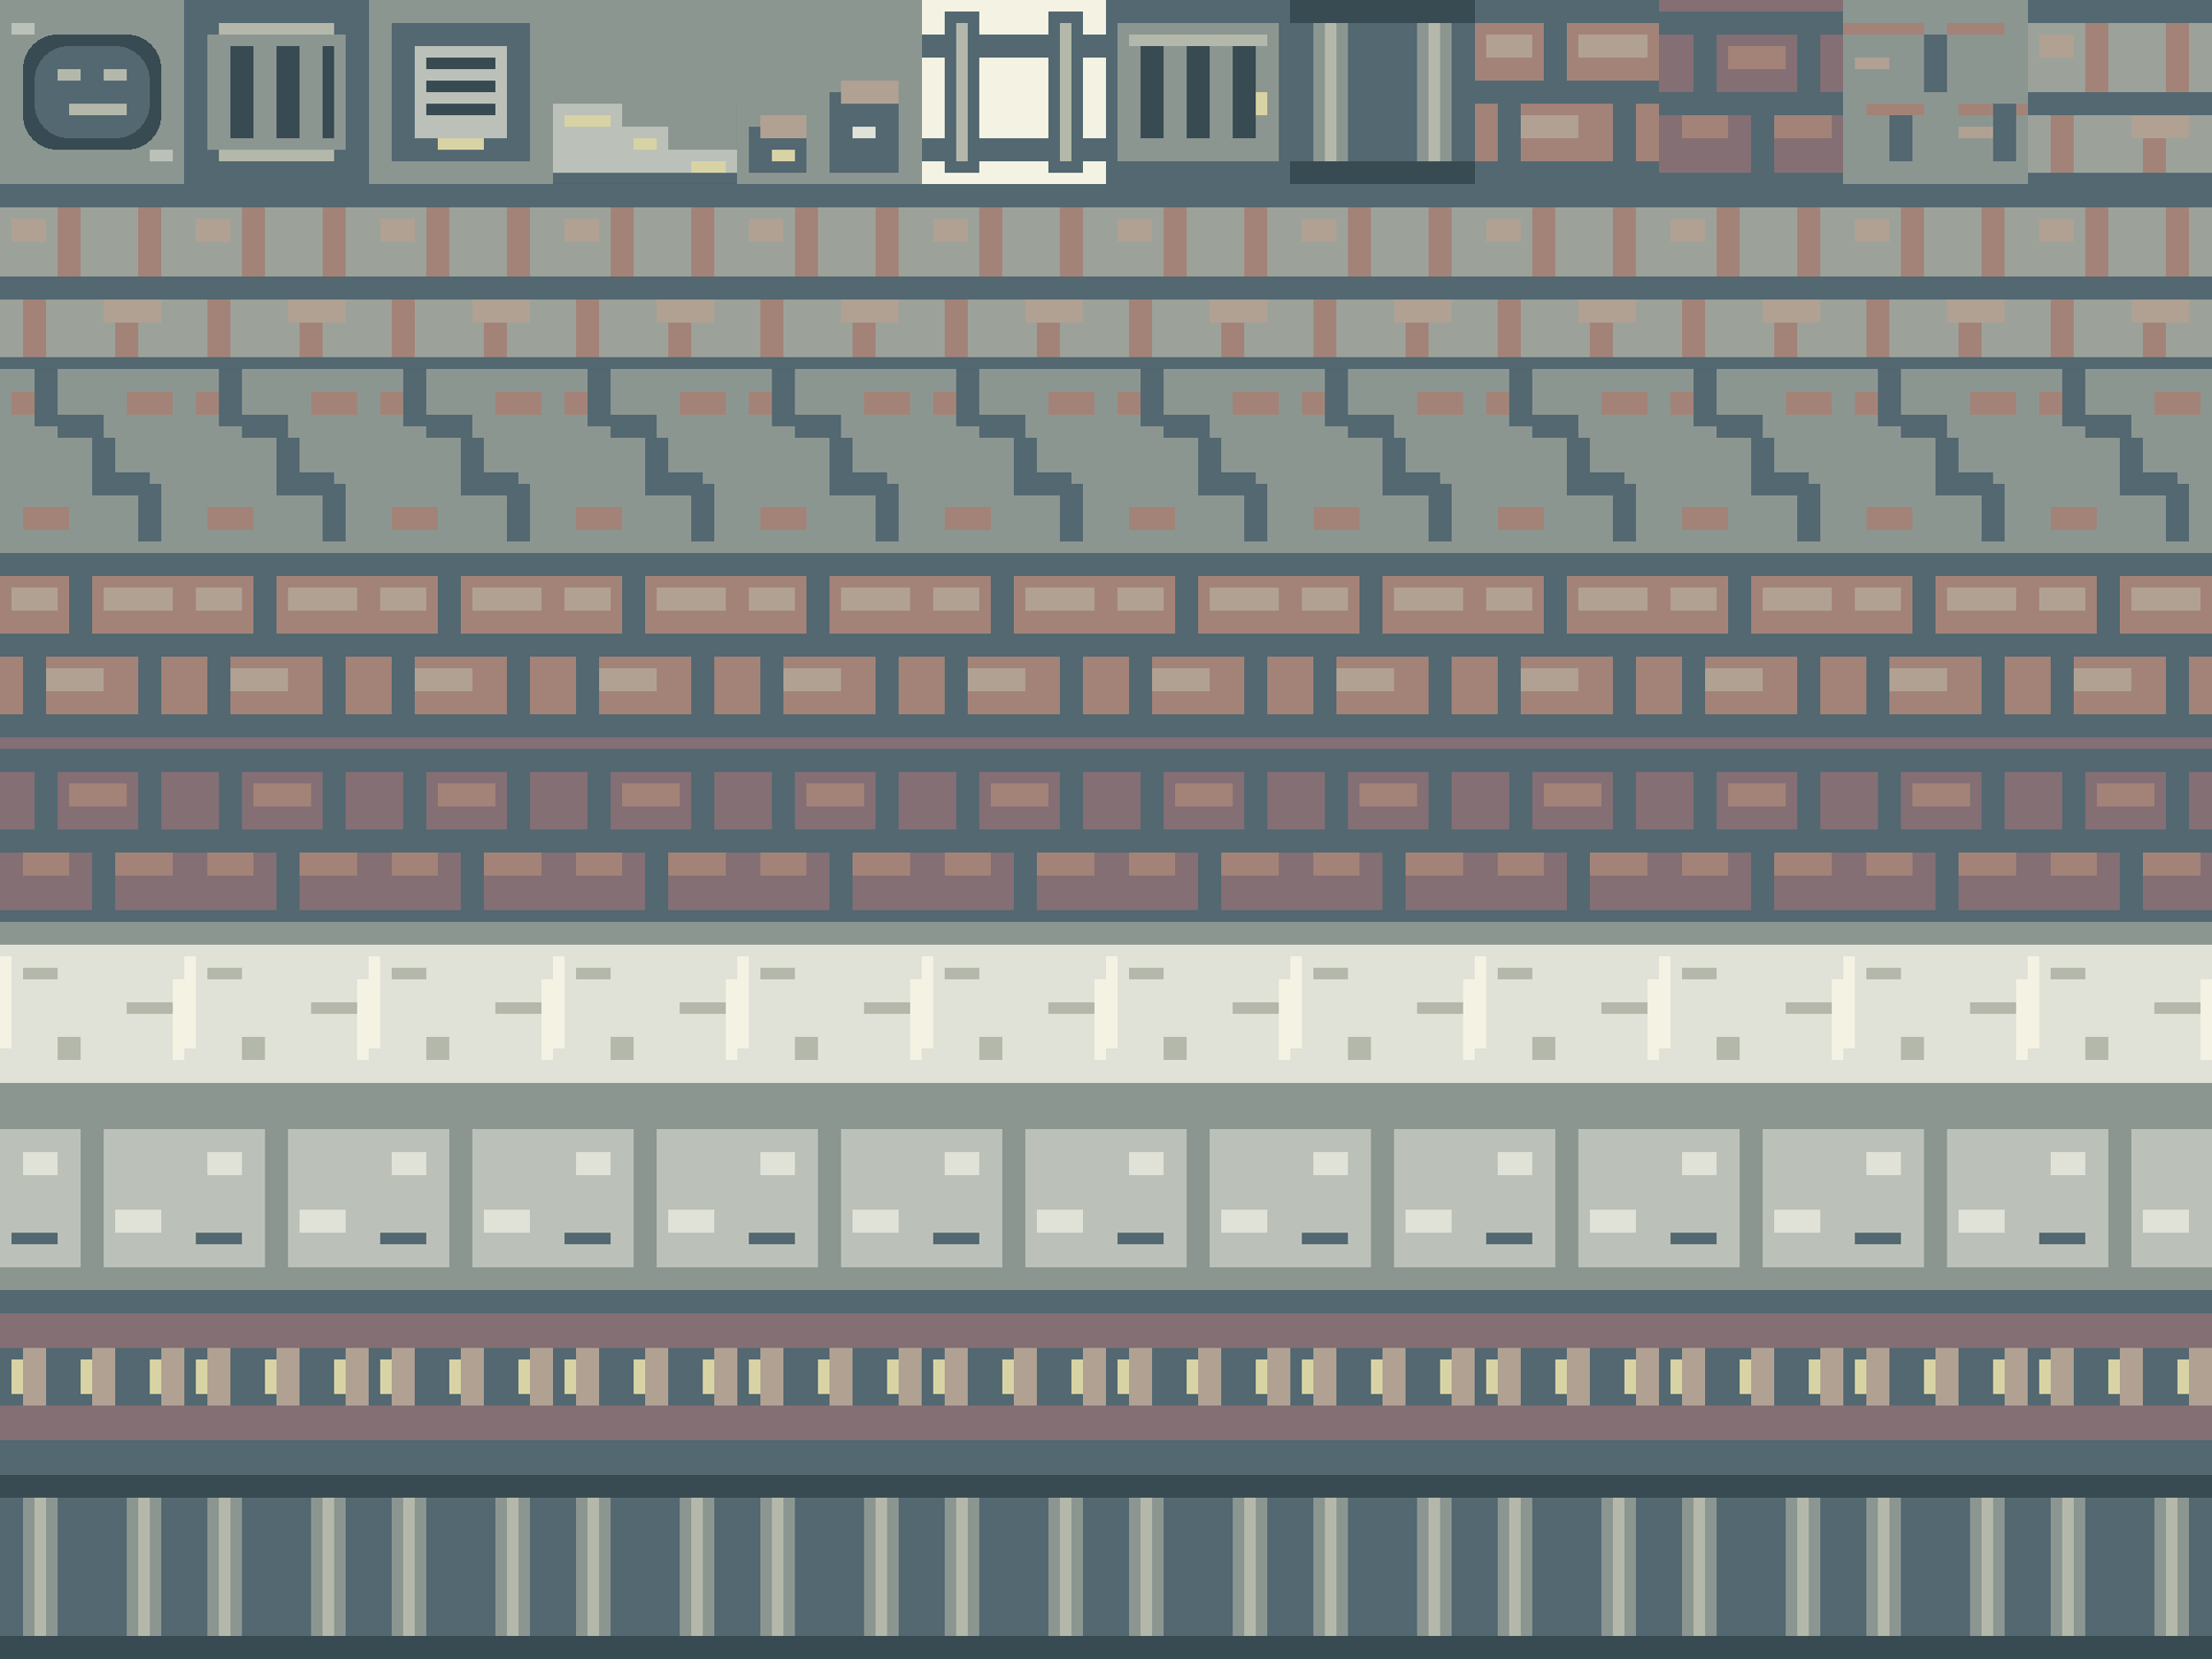
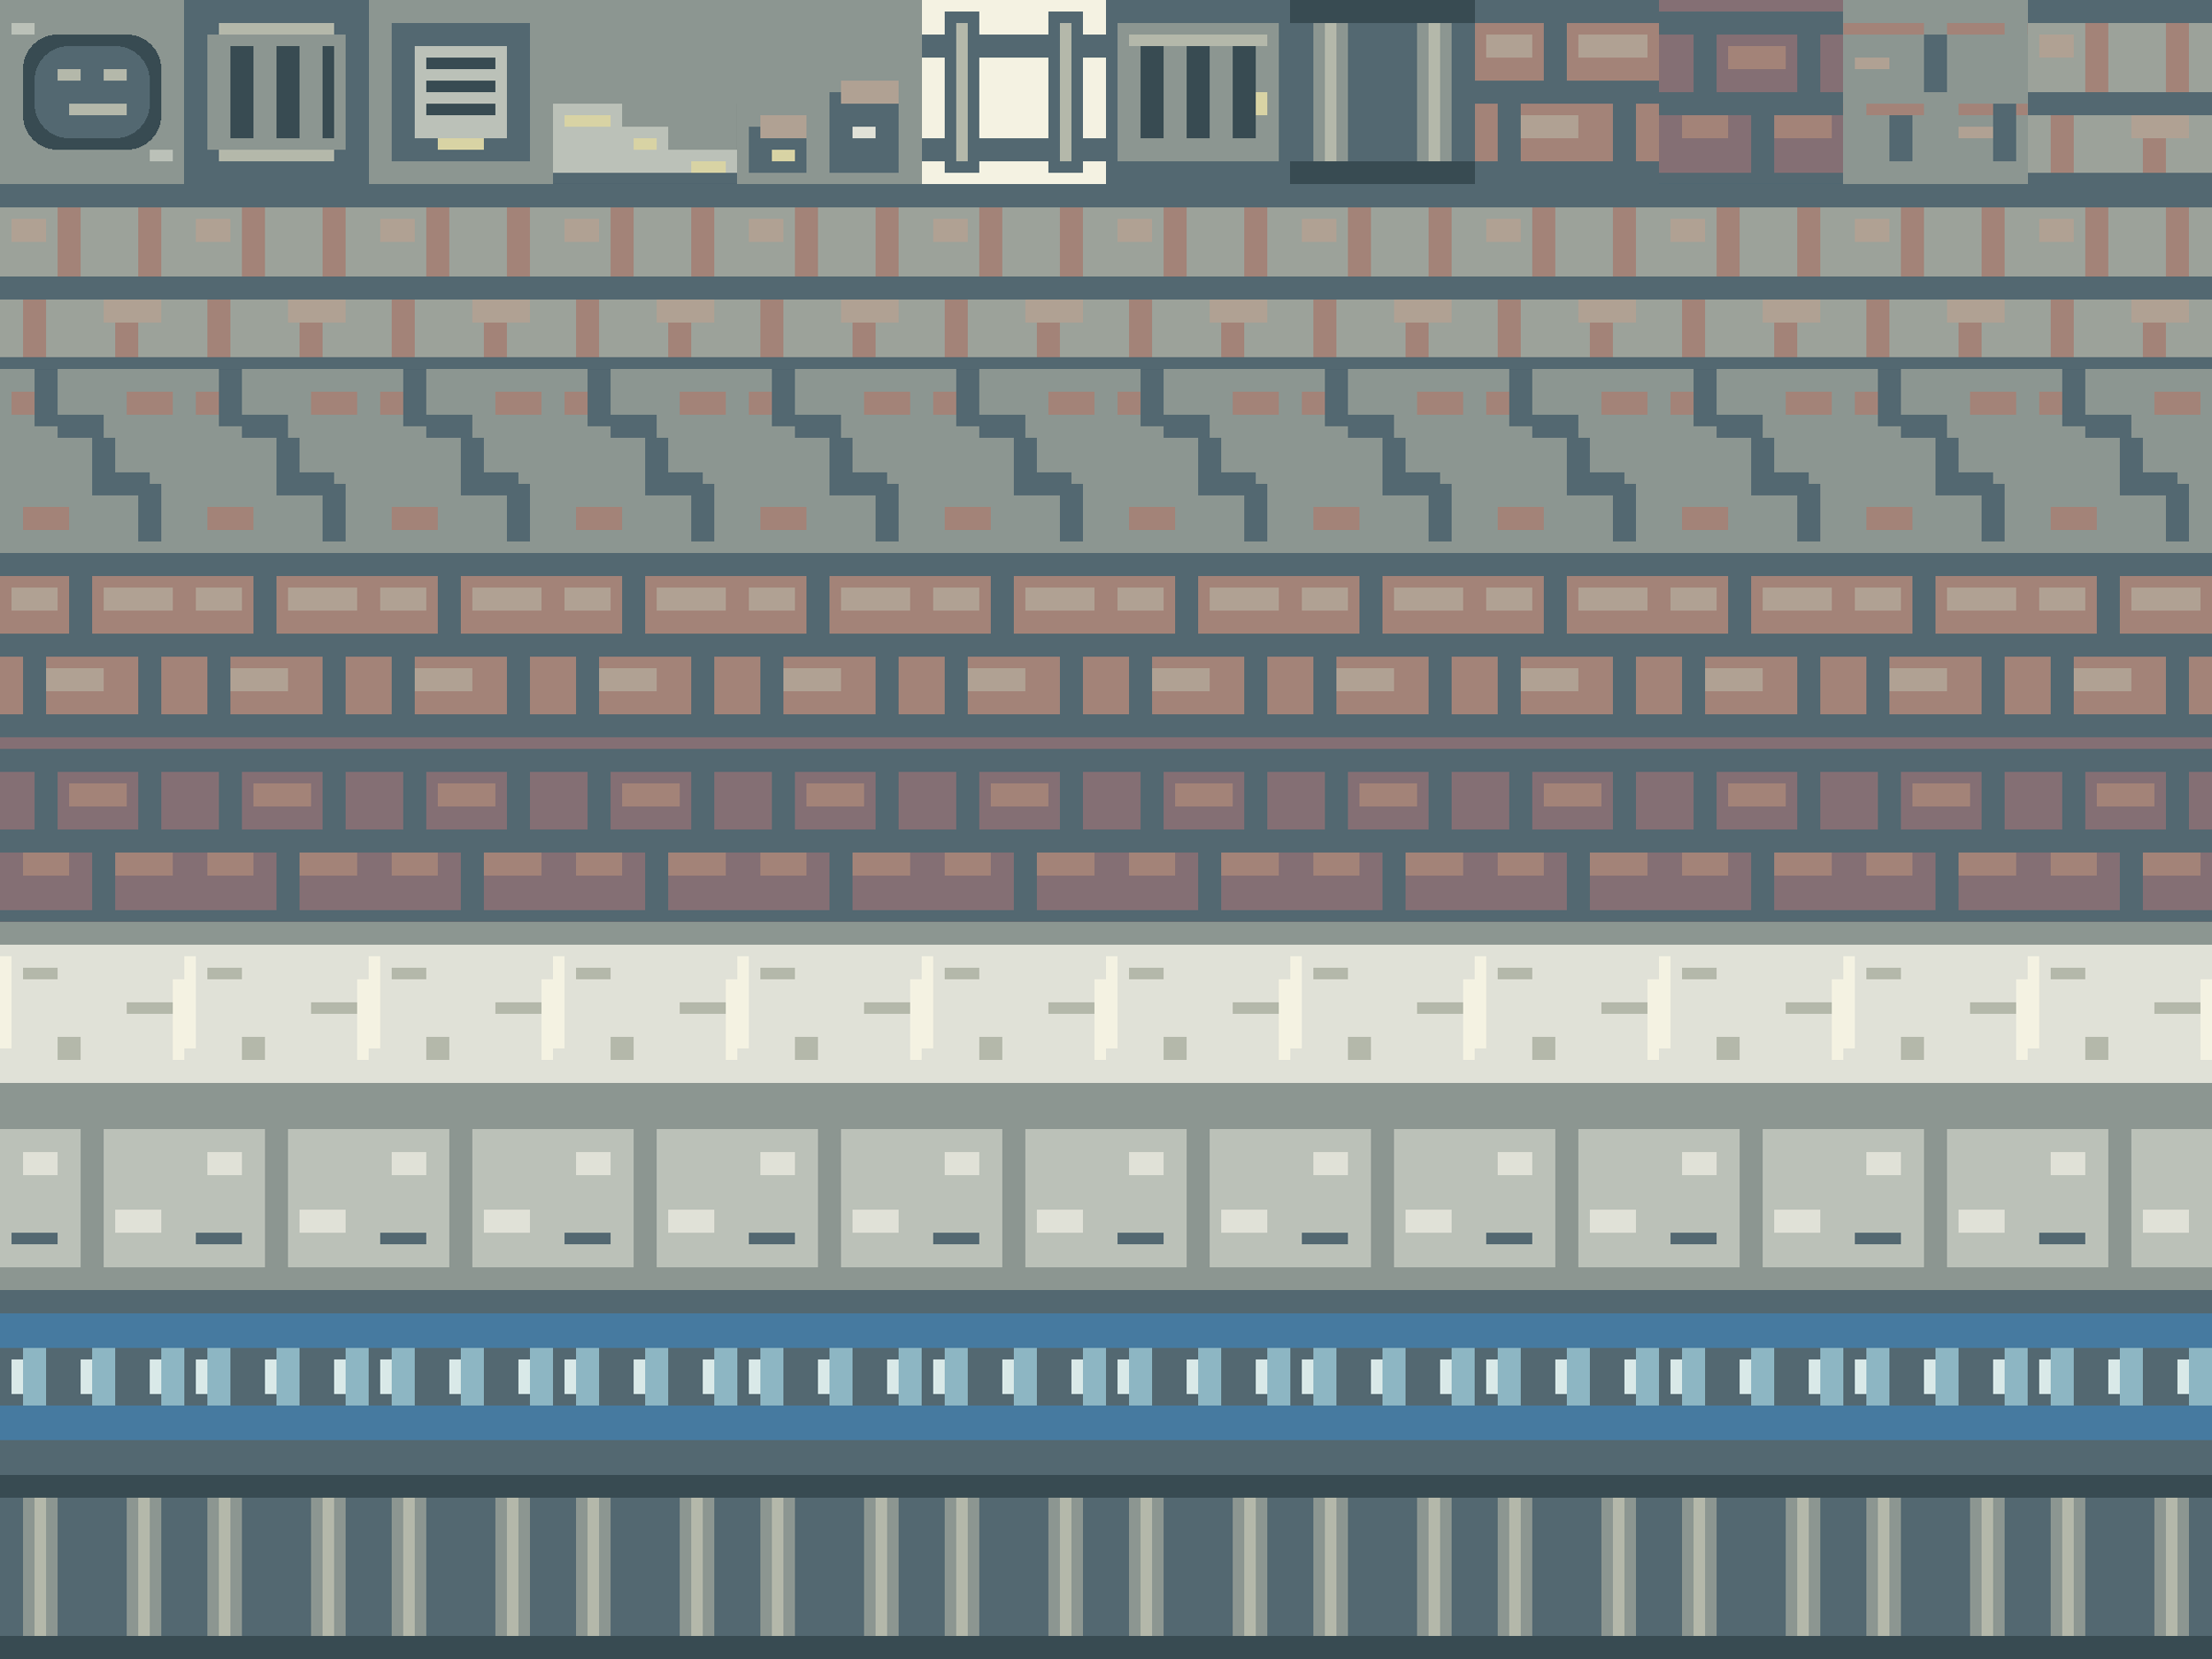
<svg xmlns="http://www.w3.org/2000/svg" width="192" height="144" viewBox="0 0 192 144" shape-rendering="crispEdges">
  <defs>
    <pattern id="paving-a" width="16" height="16" patternUnits="userSpaceOnUse">
      <rect width="16" height="16" fill="#8c9691" />
      <path d="M0 2h7v1H0zm9 0h5v1H9zM2 9h5v1H2zm8 0h6v1h-6z" fill="#a38378" />
      <path d="M7 3h2v5H7zm-3 7h2v4H4zm9-1h2v5h-2z" fill="#536871" />
      <path d="M1 5h3v1H1zm9 6h3v1h-3z" fill="#b0a193" />
    </pattern>
    <pattern id="paving-b" width="16" height="16" patternUnits="userSpaceOnUse">
      <rect width="16" height="16" fill="#9ca29a" />
      <path d="M0 0h16v2H0zM0 8h16v2H0zM0 15h16v1H0z" fill="#536871" />
      <path d="M5 2h2v6H5zm7 0h2v6h-2zM2 10h2v5H2zm8 0h2v5h-2z" fill="#a38378" />
      <path d="M1 3h3v2H1zm8 7h5v2H9z" fill="#b0a193" />
    </pattern>
    <pattern id="cracked-paving" width="16" height="16" patternUnits="userSpaceOnUse">
      <rect width="16" height="16" fill="#8c9691" />
      <path d="M3 0h2v5H3zm2 4h4v2H5zm3 2h2v4H8zm0 3h5v2H8zm4 1h2v5h-2z" fill="#536871" />
      <path d="M1 2h2v2H1zm10 0h4v2h-4zM2 12h4v2H2z" fill="#a38378" />
    </pattern>
    <pattern id="brick-a" width="16" height="16" patternUnits="userSpaceOnUse">
      <rect width="16" height="16" fill="#a38378" />
      <path d="M0 0h16v2H0zM0 7h16v2H0zM0 14h16v2H0zM6 2h2v5H6zm-4 7h2v5H2zm10 0h2v5h-2z" fill="#536871" />
      <path d="M1 3h4v2H1zm8 0h6v2H9zm-5 7h5v2H4z" fill="#b0a193" />
    </pattern>
    <pattern id="brick-b" width="16" height="16" patternUnits="userSpaceOnUse">
      <rect width="16" height="16" fill="#846f74" />
      <path d="M0 1h16v2H0zM0 8h16v2H0zM0 15h16v1H0zM3 3h2v5H3zm9 0h2v5h-2zM8 10h2v5H8z" fill="#536871" />
      <path d="M6 4h5v2H6zm-4 6h4v2H2zm8 0h5v2h-5z" fill="#a38378" />
    </pattern>
    <pattern id="plaster" width="16" height="16" patternUnits="userSpaceOnUse">
      <rect width="16" height="16" fill="#e0e1d7" />
      <path d="M0 0h16v2H0zM0 14h16v2H0z" fill="#8c9691" />
      <path d="M2 4h3v1H2zm9 3h4v1h-4zM5 10h2v2H5z" fill="#b4b8aa" />
      <path d="M0 3h1v8H0zm15 2h1v7h-1z" fill="#f4f2e2" />
    </pattern>
    <pattern id="concrete" width="16" height="16" patternUnits="userSpaceOnUse">
      <rect width="16" height="16" fill="#bbc1b8" />
      <path d="M0 0h16v2H0zM0 14h16v2H0zM7 2h2v12H7z" fill="#8c9691" />
      <path d="M2 4h3v2H2zm8 5h4v2h-4z" fill="#e0e1d7" />
      <path d="M1 11h4v1H1z" fill="#536871" />
    </pattern>
    <pattern id="roof" width="16" height="16" patternUnits="userSpaceOnUse">
      <rect width="16" height="16" fill="#536871" />
-       <path d="M0 2h16v3H0zM0 10h16v3H0z" fill="#846f74" />
-       <path d="M2 5h2v5H2zm6 0h2v5H8zm6 0h2v5h-2z" fill="#b0a193" />
-       <path d="M1 6h1v3H1zm6 0h1v3H7zm6 0h1v3h-1z" fill="#d8d3a4" />
+       <path d="M0 2h16v3H0zM0 10h16v3H0z" fill="#467aa0" />
+       <path d="M2 5h2v5H2zm6 0h2v5H8zm6 0h2v5h-2z" fill="#8db6c3" />
+       <path d="M1 6h1v3H1zm6 0h1v3H7zm6 0h1v3h-1z" fill="#d9e9e8" />
    </pattern>
    <pattern id="metal" width="16" height="16" patternUnits="userSpaceOnUse">
      <rect width="16" height="16" fill="#536871" />
      <path d="M2 1h3v14H2zm9 0h3v14h-3z" fill="#8c9691" />
      <path d="M3 2h1v12H3zm9 0h1v12h-1z" fill="#b4b8aa" />
      <path d="M0 0h16v2H0zm0 14h16v2H0z" fill="#384b52" />
    </pattern>
    <pattern id="drain" width="16" height="16" patternUnits="userSpaceOnUse">
      <rect width="16" height="16" fill="#536871" />
      <path d="M2 3h12v10H2z" fill="#8c9691" />
      <path d="M4 4h2v8H4zm4 0h2v8H8zm4 0h1v8h-1z" fill="#384b52" />
      <path d="M3 2h10v1H3zm0 11h10v1H3z" fill="#b4b8aa" />
    </pattern>
    <pattern id="manhole" width="16" height="16" patternUnits="userSpaceOnUse">
      <rect width="16" height="16" fill="#8c9691" />
      <rect x="2" y="3" width="12" height="10" rx="3" fill="#384b52" />
      <rect x="3" y="4" width="10" height="8" rx="3" fill="#536871" />
      <path d="M5 6h2v1H5zm4 0h2v1H9zM6 9h5v1H6z" fill="#b4b8aa" />
      <path d="M1 2h2v1H1zm12 11h2v1h-2z" fill="#bbc1b8" />
    </pattern>
    <pattern id="utility" width="16" height="16" patternUnits="userSpaceOnUse">
      <rect width="16" height="16" fill="#8c9691" />
      <rect x="2" y="2" width="12" height="12" fill="#536871" />
      <rect x="4" y="4" width="8" height="8" fill="#bbc1b8" />
      <path d="M5 5h6v1H5zm0 2h6v1H5zm0 2h6v1H5z" fill="#384b52" />
      <rect x="6" y="12" width="4" height="1" fill="#d8d3a4" />
    </pattern>
    <pattern id="fence" width="16" height="16" patternUnits="userSpaceOnUse">
      <rect width="16" height="16" fill="#f4f2e2" />
      <path d="M0 3h16v2H0zm0 9h16v2H0zM2 1h3v14H2zm9 0h3v14h-3z" fill="#536871" />
      <path d="M3 2h1v12H3zm9 0h1v12h-1z" fill="#b4b8aa" />
    </pattern>
    <pattern id="gate" width="16" height="16" patternUnits="userSpaceOnUse">
      <rect width="16" height="16" fill="#536871" />
      <path d="M1 2h14v12H1z" fill="#8c9691" />
      <path d="M3 4h2v8H3zm4 0h2v8H7zm4 0h2v8h-2z" fill="#384b52" />
      <rect x="13" y="8" width="1" height="2" fill="#d8d3a4" />
      <path d="M2 3h12v1H2z" fill="#b4b8aa" />
    </pattern>
    <pattern id="step" width="16" height="16" patternUnits="userSpaceOnUse">
      <rect width="16" height="16" fill="#8c9691" />
      <path d="M0 10h6v2h4v2h6v2H0z" fill="#536871" />
      <path d="M0 9h6v2h4v2h6v2H0z" fill="#bbc1b8" />
      <path d="M1 10h4v1H1zm6 2h2v1H7zm5 2h3v1h-3z" fill="#d8d3a4" />
    </pattern>
    <pattern id="debris" width="16" height="16" patternUnits="userSpaceOnUse">
      <rect width="16" height="16" fill="#8c9691" />
      <path d="M1 11h5v4H1zm7-3h6v7H8z" fill="#536871" />
      <path d="M2 10h4v2H2zm7-3h5v2H9z" fill="#b0a193" />
      <rect x="3" y="13" width="2" height="1" fill="#d8d3a4" />
      <rect x="10" y="11" width="2" height="1" fill="#e0e1d7" />
    </pattern>
  </defs>
  <rect x="0" y="0" width="192" height="16" fill="url(#paving-a)" />
  <rect x="0" y="16" width="192" height="16" fill="url(#paving-b)" />
  <rect x="0" y="32" width="192" height="16" fill="url(#cracked-paving)" />
  <rect x="0" y="48" width="192" height="16" fill="url(#brick-a)" />
  <rect x="0" y="64" width="192" height="16" fill="url(#brick-b)" />
  <rect x="0" y="80" width="192" height="16" fill="url(#plaster)" />
  <rect x="0" y="96" width="192" height="16" fill="url(#concrete)" />
  <rect x="0" y="112" width="192" height="16" fill="url(#roof)" />
  <rect x="0" y="128" width="192" height="16" fill="url(#metal)" />
  <rect x="0" y="0" width="16" height="16" fill="url(#manhole)" />
  <rect x="16" y="0" width="16" height="16" fill="url(#drain)" />
  <rect x="32" y="0" width="16" height="16" fill="url(#utility)" />
  <rect x="48" y="0" width="16" height="16" fill="url(#step)" />
  <rect x="64" y="0" width="16" height="16" fill="url(#debris)" />
  <rect x="80" y="0" width="16" height="16" fill="url(#fence)" />
  <rect x="96" y="0" width="16" height="16" fill="url(#gate)" />
  <rect x="112" y="0" width="16" height="16" fill="url(#metal)" />
  <rect x="128" y="0" width="16" height="16" fill="url(#brick-a)" />
  <rect x="144" y="0" width="16" height="16" fill="url(#brick-b)" />
  <rect x="160" y="0" width="16" height="16" fill="url(#paving-a)" />
  <rect x="176" y="0" width="16" height="16" fill="url(#paving-b)" />
</svg>
